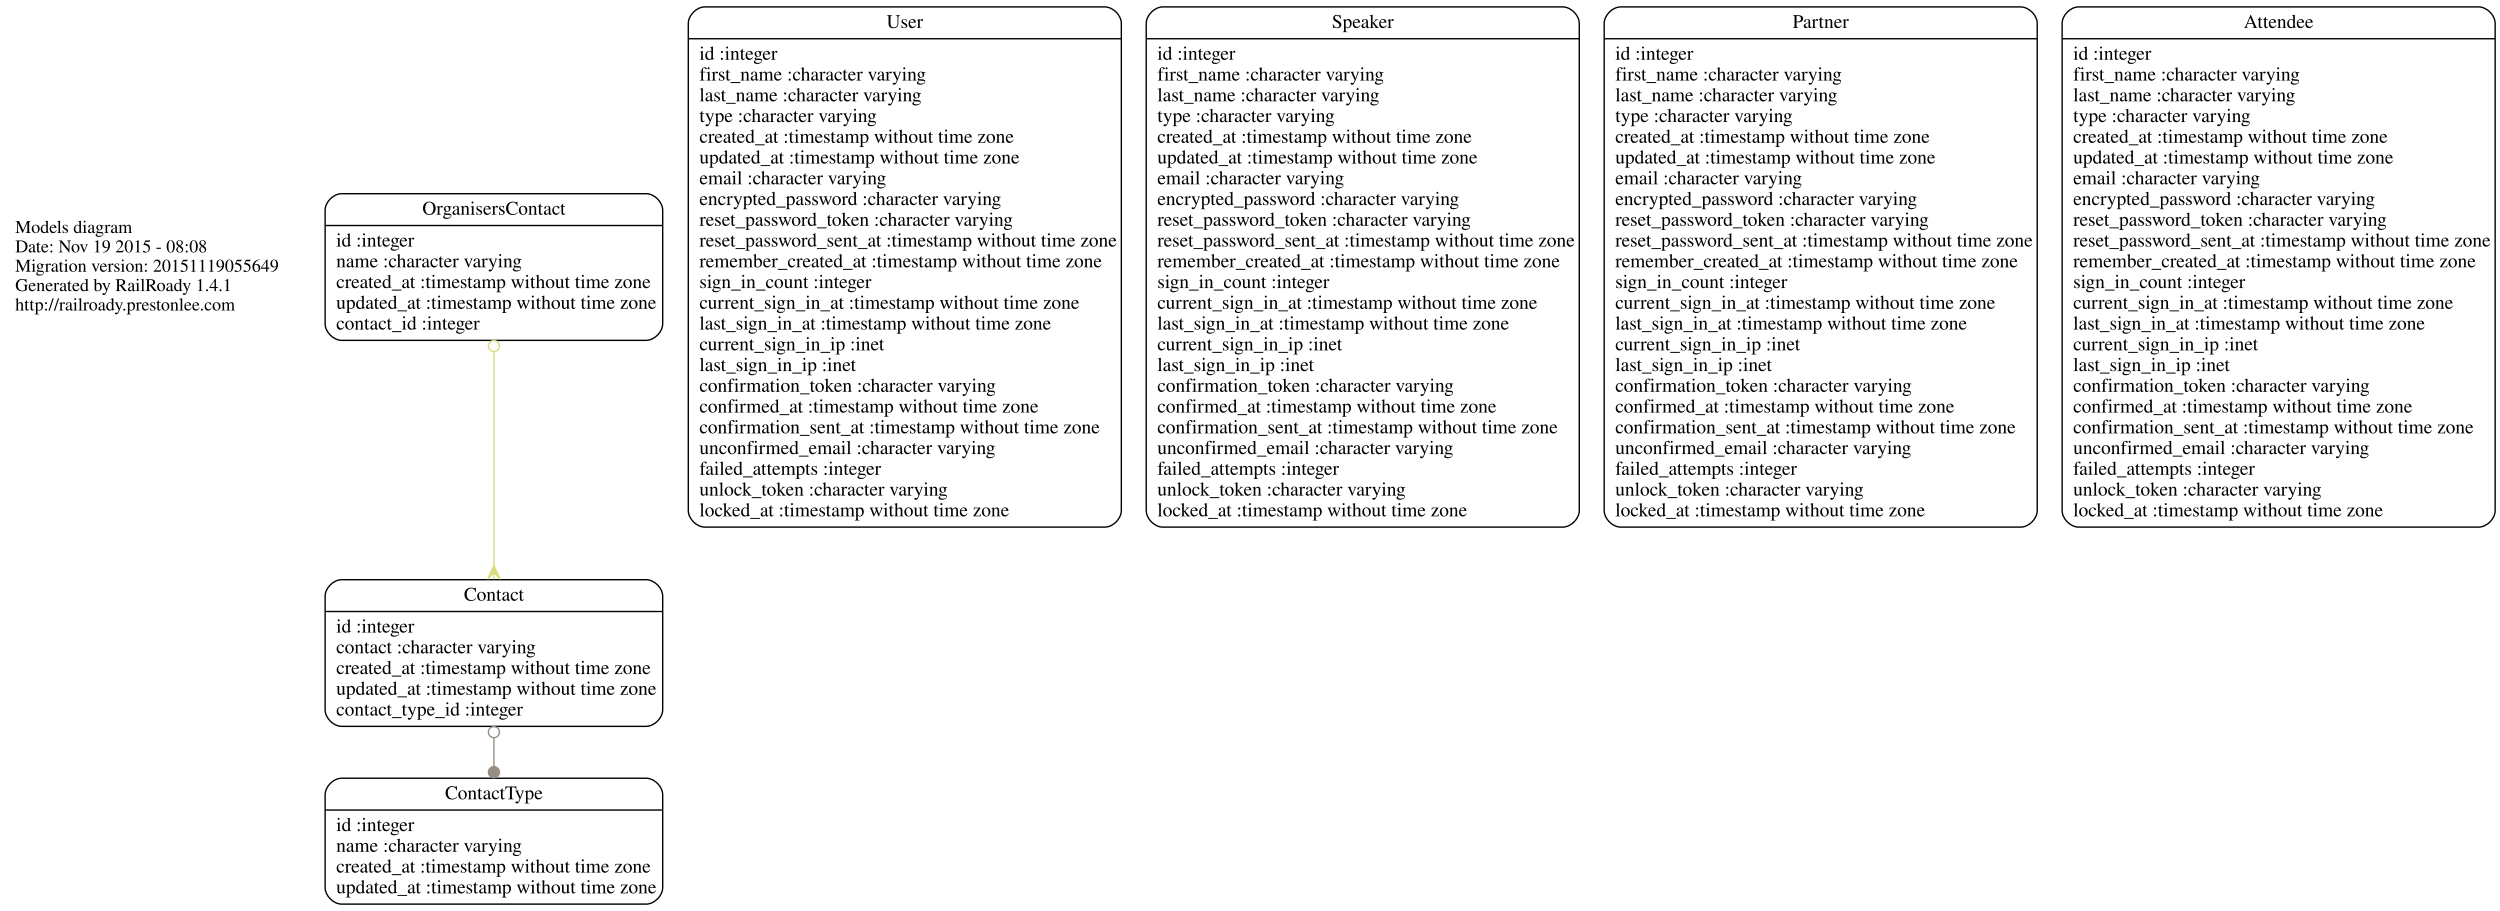
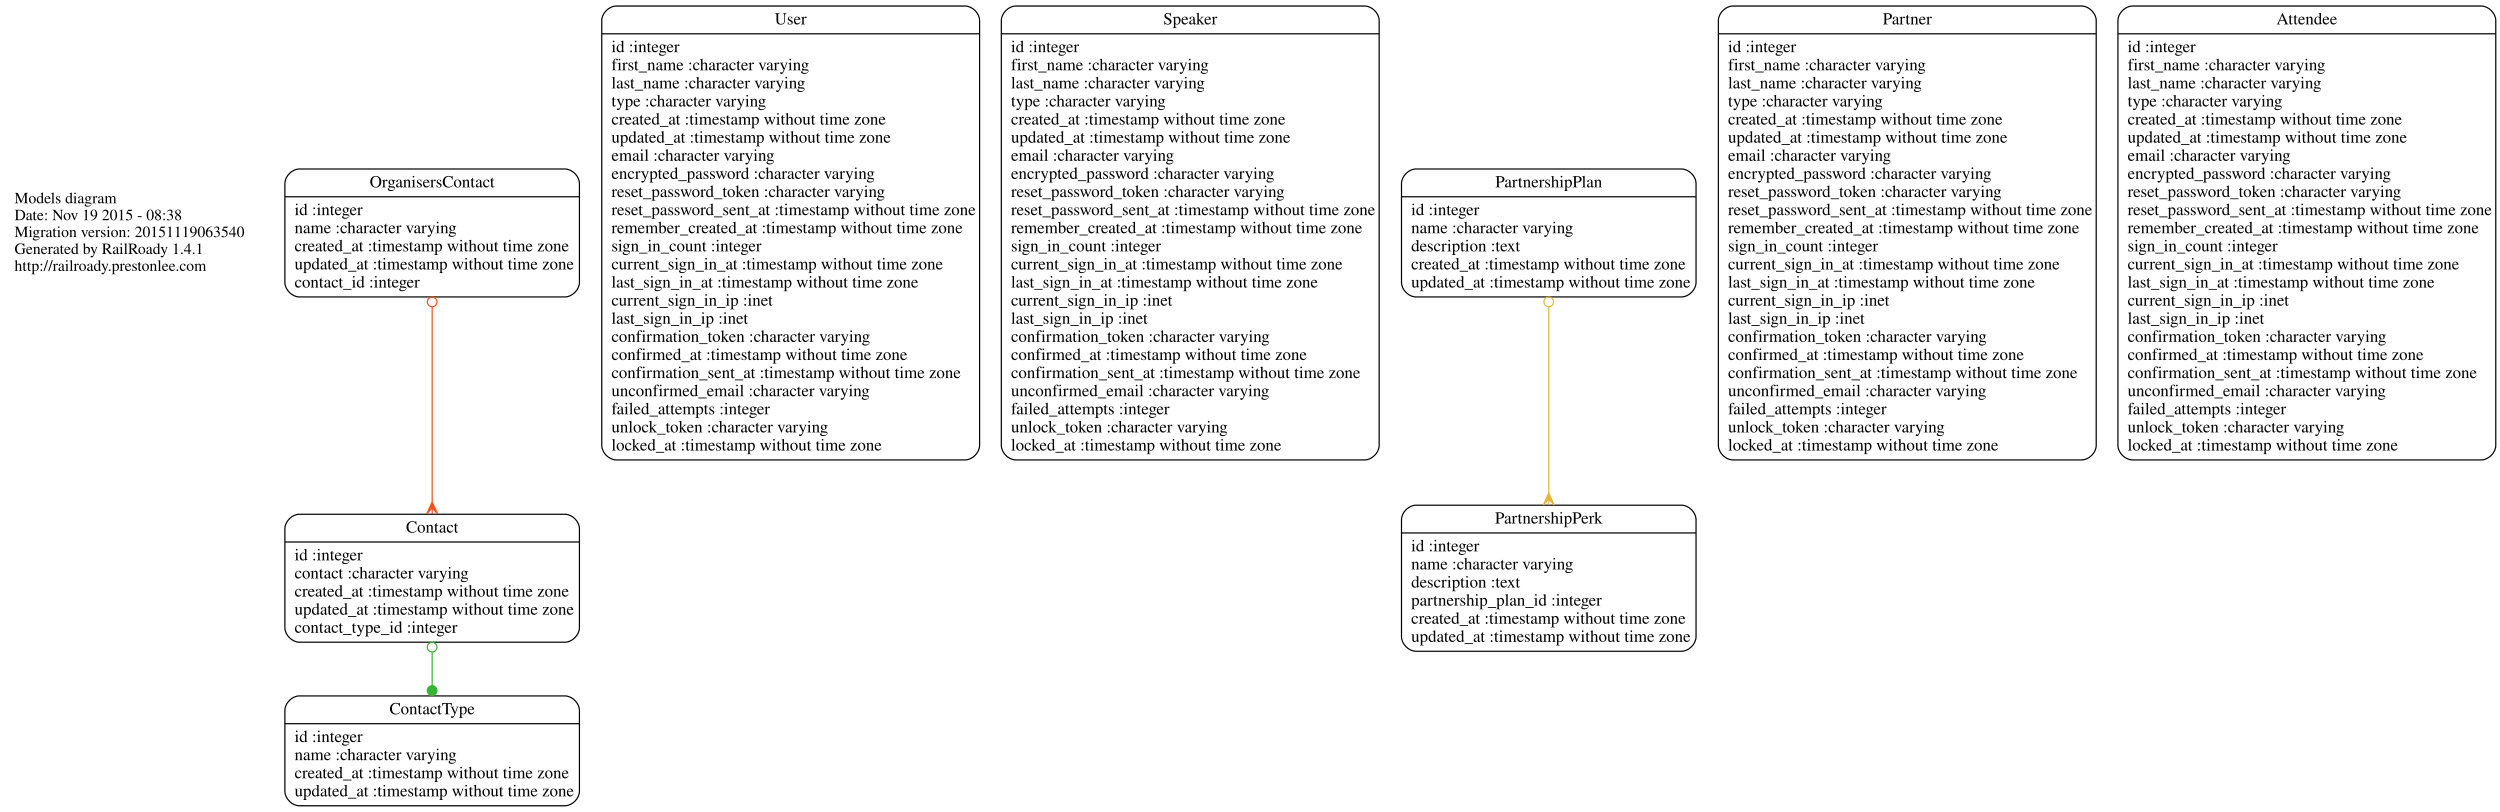
- <svg xmlns="http://www.w3.org/2000/svg" width="1807pt" height="658pt" viewBox="0.00 0.00 1807.00 658.00">
-   <g id="graph0" class="graph" transform="scale(1 1) rotate(0) translate(4 654)">
-     <polygon fill="none" stroke="none" points="-4,4 -4,-654 1803,-654 1803,4 -4,4" />
+ <svg xmlns="http://www.w3.org/2000/svg" width="2071pt" height="672pt" viewBox="0.00 0.00 2071.00 672.00">
+   <g id="graph0" class="graph" transform="scale(1 1) rotate(0) translate(4 668)">
+     <polygon fill="none" stroke="none" points="-4,4 -4,-668 2067,-668 2067,4 -4,4" />
    <g id="node1" class="node">
-       <text text-anchor="start" x="7" y="-485.6" font-family="Times,serif" font-size="13.00">Models diagram</text>
-       <text text-anchor="start" x="7" y="-471.6" font-family="Times,serif" font-size="13.00">Date: Nov 19 2015 - 08:08</text>
-       <text text-anchor="start" x="7" y="-457.6" font-family="Times,serif" font-size="13.00">Migration version: 20151119055649</text>
-       <text text-anchor="start" x="7" y="-443.6" font-family="Times,serif" font-size="13.00">Generated by RailRoady 1.4.1</text>
-       <text text-anchor="start" x="7" y="-429.6" font-family="Times,serif" font-size="13.00">http://railroady.prestonlee.com</text>
+       <text text-anchor="start" x="8" y="-499.6" font-family="Times,serif" font-size="13.00">Models diagram</text>
+       <text text-anchor="start" x="8" y="-485.6" font-family="Times,serif" font-size="13.00">Date: Nov 19 2015 - 08:38</text>
+       <text text-anchor="start" x="8" y="-471.6" font-family="Times,serif" font-size="13.00">Migration version: 20151119063540</text>
+       <text text-anchor="start" x="8" y="-457.6" font-family="Times,serif" font-size="13.00">Generated by RailRoady 1.4.1</text>
+       <text text-anchor="start" x="8" y="-443.6" font-family="Times,serif" font-size="13.00">http://railroady.prestonlee.com</text>
    </g>
    <g id="node2" class="node">
-       <path fill="none" stroke="black" d="M243,-0.5C243,-0.5 463,-0.5 463,-0.5 469,-0.5 475,-6.5 475,-12.5 475,-12.5 475,-79.5 475,-79.5 475,-85.5 469,-91.5 463,-91.5 463,-91.5 243,-91.5 243,-91.5 237,-91.5 231,-85.5 231,-79.5 231,-79.5 231,-12.5 231,-12.5 231,-6.5 237,-0.5 243,-0.5" />
-       <text text-anchor="middle" x="353" y="-76.3" font-family="Times,serif" font-size="14.00">ContactType</text>
-       <polyline fill="none" stroke="black" points="231,-68.5 475,-68.5 " />
-       <text text-anchor="start" x="239" y="-53.3" font-family="Times,serif" font-size="14.00">id :integer</text>
-       <text text-anchor="start" x="239" y="-38.3" font-family="Times,serif" font-size="14.00">name :character varying</text>
-       <text text-anchor="start" x="239" y="-23.3" font-family="Times,serif" font-size="14.00">created_at :timestamp without time zone</text>
-       <text text-anchor="start" x="239" y="-8.3" font-family="Times,serif" font-size="14.00">updated_at :timestamp without time zone</text>
+       <path fill="none" stroke="black" d="M244,-0.5C244,-0.5 464,-0.5 464,-0.5 470,-0.5 476,-6.5 476,-12.5 476,-12.5 476,-79.5 476,-79.5 476,-85.5 470,-91.5 464,-91.5 464,-91.5 244,-91.5 244,-91.5 238,-91.5 232,-85.5 232,-79.5 232,-79.5 232,-12.5 232,-12.5 232,-6.5 238,-0.5 244,-0.5" />
+       <text text-anchor="middle" x="354" y="-76.3" font-family="Times,serif" font-size="14.00">ContactType</text>
+       <polyline fill="none" stroke="black" points="232,-68.5 476,-68.5 " />
+       <text text-anchor="start" x="240" y="-53.3" font-family="Times,serif" font-size="14.00">id :integer</text>
+       <text text-anchor="start" x="240" y="-38.3" font-family="Times,serif" font-size="14.00">name :character varying</text>
+       <text text-anchor="start" x="240" y="-23.3" font-family="Times,serif" font-size="14.00">created_at :timestamp without time zone</text>
+       <text text-anchor="start" x="240" y="-8.3" font-family="Times,serif" font-size="14.00">updated_at :timestamp without time zone</text>
    </g>
    <g id="node3" class="node">
-       <path fill="none" stroke="black" d="M243,-129C243,-129 463,-129 463,-129 469,-129 475,-135 475,-141 475,-141 475,-223 475,-223 475,-229 469,-235 463,-235 463,-235 243,-235 243,-235 237,-235 231,-229 231,-223 231,-223 231,-141 231,-141 231,-135 237,-129 243,-129" />
-       <text text-anchor="middle" x="353" y="-219.8" font-family="Times,serif" font-size="14.00">Contact</text>
-       <polyline fill="none" stroke="black" points="231,-212 475,-212 " />
-       <text text-anchor="start" x="239" y="-196.8" font-family="Times,serif" font-size="14.00">id :integer</text>
-       <text text-anchor="start" x="239" y="-181.8" font-family="Times,serif" font-size="14.00">contact :character varying</text>
-       <text text-anchor="start" x="239" y="-166.8" font-family="Times,serif" font-size="14.00">created_at :timestamp without time zone</text>
-       <text text-anchor="start" x="239" y="-151.8" font-family="Times,serif" font-size="14.00">updated_at :timestamp without time zone</text>
-       <text text-anchor="start" x="239" y="-136.8" font-family="Times,serif" font-size="14.00">contact_type_id :integer</text>
+       <path fill="none" stroke="black" d="M244,-136C244,-136 464,-136 464,-136 470,-136 476,-142 476,-148 476,-148 476,-230 476,-230 476,-236 470,-242 464,-242 464,-242 244,-242 244,-242 238,-242 232,-236 232,-230 232,-230 232,-148 232,-148 232,-142 238,-136 244,-136" />
+       <text text-anchor="middle" x="354" y="-226.8" font-family="Times,serif" font-size="14.00">Contact</text>
+       <polyline fill="none" stroke="black" points="232,-219 476,-219 " />
+       <text text-anchor="start" x="240" y="-203.8" font-family="Times,serif" font-size="14.00">id :integer</text>
+       <text text-anchor="start" x="240" y="-188.8" font-family="Times,serif" font-size="14.00">contact :character varying</text>
+       <text text-anchor="start" x="240" y="-173.8" font-family="Times,serif" font-size="14.00">created_at :timestamp without time zone</text>
+       <text text-anchor="start" x="240" y="-158.8" font-family="Times,serif" font-size="14.00">updated_at :timestamp without time zone</text>
+       <text text-anchor="start" x="240" y="-143.8" font-family="Times,serif" font-size="14.00">contact_type_id :integer</text>
    </g>
    <g id="edge1" class="edge">
-       <path fill="none" stroke="#998e84" d="M353,-120.722C353,-113.901 353,-106.986 353,-100.264" />
-       <ellipse fill="none" stroke="#998e84" cx="353" cy="-124.808" rx="4" ry="4" />
-       <ellipse fill="#998e84" stroke="#998e84" cx="353" cy="-95.873" rx="4" ry="4" />
+       <path fill="none" stroke="#36b433" d="M354,-127.679C354,-118.5 354,-109.085 354,-100.076" />
+       <ellipse fill="none" stroke="#36b433" cx="354" cy="-131.897" rx="4" ry="4" />
+       <ellipse fill="#36b433" stroke="#36b433" cx="354" cy="-95.934" rx="4" ry="4" />
    </g>
    <g id="node4" class="node">
-       <path fill="none" stroke="black" d="M505.5,-273C505.5,-273 794.5,-273 794.5,-273 800.5,-273 806.5,-279 806.5,-285 806.5,-285 806.5,-637 806.5,-637 806.5,-643 800.5,-649 794.5,-649 794.5,-649 505.5,-649 505.5,-649 499.5,-649 493.5,-643 493.5,-637 493.5,-637 493.5,-285 493.5,-285 493.5,-279 499.5,-273 505.5,-273" />
-       <text text-anchor="middle" x="650" y="-633.8" font-family="Times,serif" font-size="14.00">User</text>
-       <polyline fill="none" stroke="black" points="493.5,-626 806.5,-626 " />
-       <text text-anchor="start" x="501.5" y="-610.8" font-family="Times,serif" font-size="14.00">id :integer</text>
-       <text text-anchor="start" x="501.5" y="-595.8" font-family="Times,serif" font-size="14.00">first_name :character varying</text>
-       <text text-anchor="start" x="501.5" y="-580.8" font-family="Times,serif" font-size="14.00">last_name :character varying</text>
-       <text text-anchor="start" x="501.5" y="-565.8" font-family="Times,serif" font-size="14.00">type :character varying</text>
-       <text text-anchor="start" x="501.5" y="-550.8" font-family="Times,serif" font-size="14.00">created_at :timestamp without time zone</text>
-       <text text-anchor="start" x="501.5" y="-535.8" font-family="Times,serif" font-size="14.00">updated_at :timestamp without time zone</text>
-       <text text-anchor="start" x="501.5" y="-520.8" font-family="Times,serif" font-size="14.00">email :character varying</text>
-       <text text-anchor="start" x="501.5" y="-505.8" font-family="Times,serif" font-size="14.00">encrypted_password :character varying</text>
-       <text text-anchor="start" x="501.5" y="-490.8" font-family="Times,serif" font-size="14.00">reset_password_token :character varying</text>
-       <text text-anchor="start" x="501.5" y="-475.8" font-family="Times,serif" font-size="14.00">reset_password_sent_at :timestamp without time zone</text>
-       <text text-anchor="start" x="501.5" y="-460.8" font-family="Times,serif" font-size="14.00">remember_created_at :timestamp without time zone</text>
-       <text text-anchor="start" x="501.5" y="-445.8" font-family="Times,serif" font-size="14.00">sign_in_count :integer</text>
-       <text text-anchor="start" x="501.5" y="-430.8" font-family="Times,serif" font-size="14.00">current_sign_in_at :timestamp without time zone</text>
-       <text text-anchor="start" x="501.5" y="-415.8" font-family="Times,serif" font-size="14.00">last_sign_in_at :timestamp without time zone</text>
-       <text text-anchor="start" x="501.5" y="-400.8" font-family="Times,serif" font-size="14.00">current_sign_in_ip :inet</text>
-       <text text-anchor="start" x="501.5" y="-385.8" font-family="Times,serif" font-size="14.00">last_sign_in_ip :inet</text>
-       <text text-anchor="start" x="501.5" y="-370.8" font-family="Times,serif" font-size="14.00">confirmation_token :character varying</text>
-       <text text-anchor="start" x="501.5" y="-355.8" font-family="Times,serif" font-size="14.00">confirmed_at :timestamp without time zone</text>
-       <text text-anchor="start" x="501.5" y="-340.8" font-family="Times,serif" font-size="14.00">confirmation_sent_at :timestamp without time zone</text>
-       <text text-anchor="start" x="501.5" y="-325.8" font-family="Times,serif" font-size="14.00">unconfirmed_email :character varying</text>
-       <text text-anchor="start" x="501.5" y="-310.8" font-family="Times,serif" font-size="14.00">failed_attempts :integer</text>
-       <text text-anchor="start" x="501.5" y="-295.8" font-family="Times,serif" font-size="14.00">unlock_token :character varying</text>
-       <text text-anchor="start" x="501.5" y="-280.8" font-family="Times,serif" font-size="14.00">locked_at :timestamp without time zone</text>
+       <path fill="none" stroke="black" d="M506.5,-287C506.5,-287 795.5,-287 795.5,-287 801.5,-287 807.5,-293 807.5,-299 807.5,-299 807.5,-651 807.5,-651 807.5,-657 801.5,-663 795.5,-663 795.5,-663 506.5,-663 506.5,-663 500.5,-663 494.5,-657 494.5,-651 494.5,-651 494.5,-299 494.5,-299 494.5,-293 500.5,-287 506.5,-287" />
+       <text text-anchor="middle" x="651" y="-647.8" font-family="Times,serif" font-size="14.00">User</text>
+       <polyline fill="none" stroke="black" points="494.5,-640 807.5,-640 " />
+       <text text-anchor="start" x="502.5" y="-624.8" font-family="Times,serif" font-size="14.00">id :integer</text>
+       <text text-anchor="start" x="502.5" y="-609.8" font-family="Times,serif" font-size="14.00">first_name :character varying</text>
+       <text text-anchor="start" x="502.5" y="-594.8" font-family="Times,serif" font-size="14.00">last_name :character varying</text>
+       <text text-anchor="start" x="502.5" y="-579.8" font-family="Times,serif" font-size="14.00">type :character varying</text>
+       <text text-anchor="start" x="502.5" y="-564.8" font-family="Times,serif" font-size="14.00">created_at :timestamp without time zone</text>
+       <text text-anchor="start" x="502.5" y="-549.8" font-family="Times,serif" font-size="14.00">updated_at :timestamp without time zone</text>
+       <text text-anchor="start" x="502.5" y="-534.8" font-family="Times,serif" font-size="14.00">email :character varying</text>
+       <text text-anchor="start" x="502.5" y="-519.8" font-family="Times,serif" font-size="14.00">encrypted_password :character varying</text>
+       <text text-anchor="start" x="502.5" y="-504.8" font-family="Times,serif" font-size="14.00">reset_password_token :character varying</text>
+       <text text-anchor="start" x="502.5" y="-489.8" font-family="Times,serif" font-size="14.00">reset_password_sent_at :timestamp without time zone</text>
+       <text text-anchor="start" x="502.5" y="-474.8" font-family="Times,serif" font-size="14.00">remember_created_at :timestamp without time zone</text>
+       <text text-anchor="start" x="502.5" y="-459.8" font-family="Times,serif" font-size="14.00">sign_in_count :integer</text>
+       <text text-anchor="start" x="502.5" y="-444.8" font-family="Times,serif" font-size="14.00">current_sign_in_at :timestamp without time zone</text>
+       <text text-anchor="start" x="502.5" y="-429.8" font-family="Times,serif" font-size="14.00">last_sign_in_at :timestamp without time zone</text>
+       <text text-anchor="start" x="502.5" y="-414.8" font-family="Times,serif" font-size="14.00">current_sign_in_ip :inet</text>
+       <text text-anchor="start" x="502.5" y="-399.8" font-family="Times,serif" font-size="14.00">last_sign_in_ip :inet</text>
+       <text text-anchor="start" x="502.5" y="-384.8" font-family="Times,serif" font-size="14.00">confirmation_token :character varying</text>
+       <text text-anchor="start" x="502.5" y="-369.8" font-family="Times,serif" font-size="14.00">confirmed_at :timestamp without time zone</text>
+       <text text-anchor="start" x="502.5" y="-354.8" font-family="Times,serif" font-size="14.00">confirmation_sent_at :timestamp without time zone</text>
+       <text text-anchor="start" x="502.5" y="-339.8" font-family="Times,serif" font-size="14.00">unconfirmed_email :character varying</text>
+       <text text-anchor="start" x="502.5" y="-324.8" font-family="Times,serif" font-size="14.00">failed_attempts :integer</text>
+       <text text-anchor="start" x="502.5" y="-309.8" font-family="Times,serif" font-size="14.00">unlock_token :character varying</text>
+       <text text-anchor="start" x="502.5" y="-294.8" font-family="Times,serif" font-size="14.00">locked_at :timestamp without time zone</text>
    </g>
    <g id="node5" class="node">
-       <path fill="none" stroke="black" d="M836.5,-273C836.5,-273 1125.5,-273 1125.5,-273 1131.5,-273 1137.5,-279 1137.5,-285 1137.5,-285 1137.5,-637 1137.5,-637 1137.5,-643 1131.5,-649 1125.5,-649 1125.5,-649 836.5,-649 836.5,-649 830.5,-649 824.5,-643 824.5,-637 824.5,-637 824.5,-285 824.5,-285 824.5,-279 830.5,-273 836.5,-273" />
-       <text text-anchor="middle" x="981" y="-633.8" font-family="Times,serif" font-size="14.00">Speaker</text>
-       <polyline fill="none" stroke="black" points="824.5,-626 1137.5,-626 " />
-       <text text-anchor="start" x="832.5" y="-610.8" font-family="Times,serif" font-size="14.00">id :integer</text>
-       <text text-anchor="start" x="832.5" y="-595.8" font-family="Times,serif" font-size="14.00">first_name :character varying</text>
-       <text text-anchor="start" x="832.5" y="-580.8" font-family="Times,serif" font-size="14.00">last_name :character varying</text>
-       <text text-anchor="start" x="832.5" y="-565.8" font-family="Times,serif" font-size="14.00">type :character varying</text>
-       <text text-anchor="start" x="832.5" y="-550.8" font-family="Times,serif" font-size="14.00">created_at :timestamp without time zone</text>
-       <text text-anchor="start" x="832.5" y="-535.8" font-family="Times,serif" font-size="14.00">updated_at :timestamp without time zone</text>
-       <text text-anchor="start" x="832.5" y="-520.8" font-family="Times,serif" font-size="14.00">email :character varying</text>
-       <text text-anchor="start" x="832.5" y="-505.8" font-family="Times,serif" font-size="14.00">encrypted_password :character varying</text>
-       <text text-anchor="start" x="832.5" y="-490.8" font-family="Times,serif" font-size="14.00">reset_password_token :character varying</text>
-       <text text-anchor="start" x="832.5" y="-475.8" font-family="Times,serif" font-size="14.00">reset_password_sent_at :timestamp without time zone</text>
-       <text text-anchor="start" x="832.5" y="-460.8" font-family="Times,serif" font-size="14.00">remember_created_at :timestamp without time zone</text>
-       <text text-anchor="start" x="832.5" y="-445.8" font-family="Times,serif" font-size="14.00">sign_in_count :integer</text>
-       <text text-anchor="start" x="832.5" y="-430.8" font-family="Times,serif" font-size="14.00">current_sign_in_at :timestamp without time zone</text>
-       <text text-anchor="start" x="832.5" y="-415.8" font-family="Times,serif" font-size="14.00">last_sign_in_at :timestamp without time zone</text>
-       <text text-anchor="start" x="832.5" y="-400.8" font-family="Times,serif" font-size="14.00">current_sign_in_ip :inet</text>
-       <text text-anchor="start" x="832.5" y="-385.8" font-family="Times,serif" font-size="14.00">last_sign_in_ip :inet</text>
-       <text text-anchor="start" x="832.5" y="-370.8" font-family="Times,serif" font-size="14.00">confirmation_token :character varying</text>
-       <text text-anchor="start" x="832.5" y="-355.8" font-family="Times,serif" font-size="14.00">confirmed_at :timestamp without time zone</text>
-       <text text-anchor="start" x="832.5" y="-340.8" font-family="Times,serif" font-size="14.00">confirmation_sent_at :timestamp without time zone</text>
-       <text text-anchor="start" x="832.5" y="-325.8" font-family="Times,serif" font-size="14.00">unconfirmed_email :character varying</text>
-       <text text-anchor="start" x="832.5" y="-310.8" font-family="Times,serif" font-size="14.00">failed_attempts :integer</text>
-       <text text-anchor="start" x="832.5" y="-295.8" font-family="Times,serif" font-size="14.00">unlock_token :character varying</text>
-       <text text-anchor="start" x="832.5" y="-280.8" font-family="Times,serif" font-size="14.00">locked_at :timestamp without time zone</text>
+       <path fill="none" stroke="black" d="M837.5,-287C837.5,-287 1126.5,-287 1126.5,-287 1132.5,-287 1138.5,-293 1138.5,-299 1138.5,-299 1138.5,-651 1138.5,-651 1138.5,-657 1132.5,-663 1126.5,-663 1126.5,-663 837.5,-663 837.5,-663 831.5,-663 825.5,-657 825.5,-651 825.5,-651 825.5,-299 825.5,-299 825.5,-293 831.5,-287 837.5,-287" />
+       <text text-anchor="middle" x="982" y="-647.8" font-family="Times,serif" font-size="14.00">Speaker</text>
+       <polyline fill="none" stroke="black" points="825.5,-640 1138.5,-640 " />
+       <text text-anchor="start" x="833.5" y="-624.8" font-family="Times,serif" font-size="14.00">id :integer</text>
+       <text text-anchor="start" x="833.5" y="-609.8" font-family="Times,serif" font-size="14.00">first_name :character varying</text>
+       <text text-anchor="start" x="833.5" y="-594.8" font-family="Times,serif" font-size="14.00">last_name :character varying</text>
+       <text text-anchor="start" x="833.5" y="-579.8" font-family="Times,serif" font-size="14.00">type :character varying</text>
+       <text text-anchor="start" x="833.5" y="-564.8" font-family="Times,serif" font-size="14.00">created_at :timestamp without time zone</text>
+       <text text-anchor="start" x="833.5" y="-549.8" font-family="Times,serif" font-size="14.00">updated_at :timestamp without time zone</text>
+       <text text-anchor="start" x="833.5" y="-534.8" font-family="Times,serif" font-size="14.00">email :character varying</text>
+       <text text-anchor="start" x="833.5" y="-519.8" font-family="Times,serif" font-size="14.00">encrypted_password :character varying</text>
+       <text text-anchor="start" x="833.5" y="-504.8" font-family="Times,serif" font-size="14.00">reset_password_token :character varying</text>
+       <text text-anchor="start" x="833.5" y="-489.8" font-family="Times,serif" font-size="14.00">reset_password_sent_at :timestamp without time zone</text>
+       <text text-anchor="start" x="833.5" y="-474.8" font-family="Times,serif" font-size="14.00">remember_created_at :timestamp without time zone</text>
+       <text text-anchor="start" x="833.5" y="-459.8" font-family="Times,serif" font-size="14.00">sign_in_count :integer</text>
+       <text text-anchor="start" x="833.5" y="-444.8" font-family="Times,serif" font-size="14.00">current_sign_in_at :timestamp without time zone</text>
+       <text text-anchor="start" x="833.5" y="-429.8" font-family="Times,serif" font-size="14.00">last_sign_in_at :timestamp without time zone</text>
+       <text text-anchor="start" x="833.5" y="-414.8" font-family="Times,serif" font-size="14.00">current_sign_in_ip :inet</text>
+       <text text-anchor="start" x="833.5" y="-399.8" font-family="Times,serif" font-size="14.00">last_sign_in_ip :inet</text>
+       <text text-anchor="start" x="833.5" y="-384.8" font-family="Times,serif" font-size="14.00">confirmation_token :character varying</text>
+       <text text-anchor="start" x="833.5" y="-369.8" font-family="Times,serif" font-size="14.00">confirmed_at :timestamp without time zone</text>
+       <text text-anchor="start" x="833.5" y="-354.8" font-family="Times,serif" font-size="14.00">confirmation_sent_at :timestamp without time zone</text>
+       <text text-anchor="start" x="833.5" y="-339.8" font-family="Times,serif" font-size="14.00">unconfirmed_email :character varying</text>
+       <text text-anchor="start" x="833.5" y="-324.8" font-family="Times,serif" font-size="14.00">failed_attempts :integer</text>
+       <text text-anchor="start" x="833.5" y="-309.8" font-family="Times,serif" font-size="14.00">unlock_token :character varying</text>
+       <text text-anchor="start" x="833.5" y="-294.8" font-family="Times,serif" font-size="14.00">locked_at :timestamp without time zone</text>
    </g>
    <g id="node6" class="node">
-       <path fill="none" stroke="black" d="M243,-408C243,-408 463,-408 463,-408 469,-408 475,-414 475,-420 475,-420 475,-502 475,-502 475,-508 469,-514 463,-514 463,-514 243,-514 243,-514 237,-514 231,-508 231,-502 231,-502 231,-420 231,-420 231,-414 237,-408 243,-408" />
-       <text text-anchor="middle" x="353" y="-498.8" font-family="Times,serif" font-size="14.00">OrganisersContact</text>
-       <polyline fill="none" stroke="black" points="231,-491 475,-491 " />
-       <text text-anchor="start" x="239" y="-475.8" font-family="Times,serif" font-size="14.00">id :integer</text>
-       <text text-anchor="start" x="239" y="-460.8" font-family="Times,serif" font-size="14.00">name :character varying</text>
-       <text text-anchor="start" x="239" y="-445.8" font-family="Times,serif" font-size="14.00">created_at :timestamp without time zone</text>
-       <text text-anchor="start" x="239" y="-430.8" font-family="Times,serif" font-size="14.00">updated_at :timestamp without time zone</text>
-       <text text-anchor="start" x="239" y="-415.8" font-family="Times,serif" font-size="14.00">contact_id :integer</text>
+       <path fill="none" stroke="black" d="M1169,-422C1169,-422 1389,-422 1389,-422 1395,-422 1401,-428 1401,-434 1401,-434 1401,-516 1401,-516 1401,-522 1395,-528 1389,-528 1389,-528 1169,-528 1169,-528 1163,-528 1157,-522 1157,-516 1157,-516 1157,-434 1157,-434 1157,-428 1163,-422 1169,-422" />
+       <text text-anchor="middle" x="1279" y="-512.8" font-family="Times,serif" font-size="14.00">PartnershipPlan</text>
+       <polyline fill="none" stroke="black" points="1157,-505 1401,-505 " />
+       <text text-anchor="start" x="1165" y="-489.8" font-family="Times,serif" font-size="14.00">id :integer</text>
+       <text text-anchor="start" x="1165" y="-474.8" font-family="Times,serif" font-size="14.00">name :character varying</text>
+       <text text-anchor="start" x="1165" y="-459.8" font-family="Times,serif" font-size="14.00">description :text</text>
+       <text text-anchor="start" x="1165" y="-444.8" font-family="Times,serif" font-size="14.00">created_at :timestamp without time zone</text>
+       <text text-anchor="start" x="1165" y="-429.8" font-family="Times,serif" font-size="14.00">updated_at :timestamp without time zone</text>
+     </g>
+     <g id="node9" class="node">
+       <path fill="none" stroke="black" d="M1169,-128.5C1169,-128.5 1389,-128.5 1389,-128.5 1395,-128.5 1401,-134.5 1401,-140.5 1401,-140.5 1401,-237.5 1401,-237.5 1401,-243.5 1395,-249.5 1389,-249.5 1389,-249.5 1169,-249.5 1169,-249.5 1163,-249.5 1157,-243.5 1157,-237.5 1157,-237.5 1157,-140.5 1157,-140.5 1157,-134.5 1163,-128.5 1169,-128.5" />
+       <text text-anchor="middle" x="1279" y="-234.3" font-family="Times,serif" font-size="14.00">PartnershipPerk</text>
+       <polyline fill="none" stroke="black" points="1157,-226.5 1401,-226.5 " />
+       <text text-anchor="start" x="1165" y="-211.3" font-family="Times,serif" font-size="14.00">id :integer</text>
+       <text text-anchor="start" x="1165" y="-196.3" font-family="Times,serif" font-size="14.00">name :character varying</text>
+       <text text-anchor="start" x="1165" y="-181.3" font-family="Times,serif" font-size="14.00">description :text</text>
+       <text text-anchor="start" x="1165" y="-166.3" font-family="Times,serif" font-size="14.00">partnership_plan_id :integer</text>
+       <text text-anchor="start" x="1165" y="-151.3" font-family="Times,serif" font-size="14.00">created_at :timestamp without time zone</text>
+       <text text-anchor="start" x="1165" y="-136.3" font-family="Times,serif" font-size="14.00">updated_at :timestamp without time zone</text>
    </g>
    <g id="edge2" class="edge">
-       <path fill="none" stroke="#dcdb7a" d="M353,-399.892C353,-354.272 353,-291.732 353,-245.527" />
-       <ellipse fill="none" stroke="#dcdb7a" cx="353" cy="-403.898" rx="4" ry="4" />
-       <polygon fill="#dcdb7a" stroke="#dcdb7a" points="353,-245.338 357.5,-235.338 353,-240.338 353,-235.338 353,-235.338 353,-235.338 353,-240.338 348.5,-235.338 353,-245.338 353,-245.338" />
+       <path fill="none" stroke="#e5b43d" d="M1279,-413.716C1279,-368.657 1279,-306.956 1279,-259.764" />
+       <ellipse fill="none" stroke="#e5b43d" cx="1279" cy="-417.91" rx="4" ry="4" />
+       <polygon fill="#e5b43d" stroke="#e5b43d" points="1279,-259.622 1283.5,-249.622 1279,-254.622 1279,-249.622 1279,-249.622 1279,-249.622 1279,-254.622 1274.5,-249.622 1279,-259.622 1279,-259.622" />
    </g>
    <g id="node7" class="node">
-       <path fill="none" stroke="black" d="M1167.5,-273C1167.5,-273 1456.5,-273 1456.5,-273 1462.5,-273 1468.5,-279 1468.5,-285 1468.5,-285 1468.5,-637 1468.5,-637 1468.5,-643 1462.5,-649 1456.5,-649 1456.5,-649 1167.5,-649 1167.5,-649 1161.5,-649 1155.5,-643 1155.5,-637 1155.5,-637 1155.5,-285 1155.5,-285 1155.5,-279 1161.5,-273 1167.5,-273" />
-       <text text-anchor="middle" x="1312" y="-633.8" font-family="Times,serif" font-size="14.00">Partner</text>
-       <polyline fill="none" stroke="black" points="1155.5,-626 1468.5,-626 " />
-       <text text-anchor="start" x="1163.5" y="-610.8" font-family="Times,serif" font-size="14.00">id :integer</text>
-       <text text-anchor="start" x="1163.5" y="-595.8" font-family="Times,serif" font-size="14.00">first_name :character varying</text>
-       <text text-anchor="start" x="1163.5" y="-580.8" font-family="Times,serif" font-size="14.00">last_name :character varying</text>
-       <text text-anchor="start" x="1163.5" y="-565.8" font-family="Times,serif" font-size="14.00">type :character varying</text>
-       <text text-anchor="start" x="1163.5" y="-550.8" font-family="Times,serif" font-size="14.00">created_at :timestamp without time zone</text>
-       <text text-anchor="start" x="1163.5" y="-535.8" font-family="Times,serif" font-size="14.00">updated_at :timestamp without time zone</text>
-       <text text-anchor="start" x="1163.5" y="-520.8" font-family="Times,serif" font-size="14.00">email :character varying</text>
-       <text text-anchor="start" x="1163.5" y="-505.8" font-family="Times,serif" font-size="14.00">encrypted_password :character varying</text>
-       <text text-anchor="start" x="1163.5" y="-490.8" font-family="Times,serif" font-size="14.00">reset_password_token :character varying</text>
-       <text text-anchor="start" x="1163.5" y="-475.8" font-family="Times,serif" font-size="14.00">reset_password_sent_at :timestamp without time zone</text>
-       <text text-anchor="start" x="1163.5" y="-460.8" font-family="Times,serif" font-size="14.00">remember_created_at :timestamp without time zone</text>
-       <text text-anchor="start" x="1163.5" y="-445.8" font-family="Times,serif" font-size="14.00">sign_in_count :integer</text>
-       <text text-anchor="start" x="1163.5" y="-430.8" font-family="Times,serif" font-size="14.00">current_sign_in_at :timestamp without time zone</text>
-       <text text-anchor="start" x="1163.5" y="-415.8" font-family="Times,serif" font-size="14.00">last_sign_in_at :timestamp without time zone</text>
-       <text text-anchor="start" x="1163.5" y="-400.8" font-family="Times,serif" font-size="14.00">current_sign_in_ip :inet</text>
-       <text text-anchor="start" x="1163.5" y="-385.8" font-family="Times,serif" font-size="14.00">last_sign_in_ip :inet</text>
-       <text text-anchor="start" x="1163.5" y="-370.8" font-family="Times,serif" font-size="14.00">confirmation_token :character varying</text>
-       <text text-anchor="start" x="1163.5" y="-355.8" font-family="Times,serif" font-size="14.00">confirmed_at :timestamp without time zone</text>
-       <text text-anchor="start" x="1163.5" y="-340.8" font-family="Times,serif" font-size="14.00">confirmation_sent_at :timestamp without time zone</text>
-       <text text-anchor="start" x="1163.5" y="-325.8" font-family="Times,serif" font-size="14.00">unconfirmed_email :character varying</text>
-       <text text-anchor="start" x="1163.5" y="-310.8" font-family="Times,serif" font-size="14.00">failed_attempts :integer</text>
-       <text text-anchor="start" x="1163.5" y="-295.8" font-family="Times,serif" font-size="14.00">unlock_token :character varying</text>
-       <text text-anchor="start" x="1163.5" y="-280.8" font-family="Times,serif" font-size="14.00">locked_at :timestamp without time zone</text>
+       <path fill="none" stroke="black" d="M244,-422C244,-422 464,-422 464,-422 470,-422 476,-428 476,-434 476,-434 476,-516 476,-516 476,-522 470,-528 464,-528 464,-528 244,-528 244,-528 238,-528 232,-522 232,-516 232,-516 232,-434 232,-434 232,-428 238,-422 244,-422" />
+       <text text-anchor="middle" x="354" y="-512.8" font-family="Times,serif" font-size="14.00">OrganisersContact</text>
+       <polyline fill="none" stroke="black" points="232,-505 476,-505 " />
+       <text text-anchor="start" x="240" y="-489.8" font-family="Times,serif" font-size="14.00">id :integer</text>
+       <text text-anchor="start" x="240" y="-474.8" font-family="Times,serif" font-size="14.00">name :character varying</text>
+       <text text-anchor="start" x="240" y="-459.8" font-family="Times,serif" font-size="14.00">created_at :timestamp without time zone</text>
+       <text text-anchor="start" x="240" y="-444.8" font-family="Times,serif" font-size="14.00">updated_at :timestamp without time zone</text>
+       <text text-anchor="start" x="240" y="-429.8" font-family="Times,serif" font-size="14.00">contact_id :integer</text>
+     </g>
+     <g id="edge3" class="edge">
+       <path fill="none" stroke="#f35220" d="M354,-413.616C354,-366.21 354,-300.43 354,-252.49" />
+       <ellipse fill="none" stroke="#f35220" cx="354" cy="-417.91" rx="4" ry="4" />
+       <polygon fill="#f35220" stroke="#f35220" points="354,-252.24 358.5,-242.24 354,-247.24 354,-242.24 354,-242.24 354,-242.24 354,-247.24 349.5,-242.24 354,-252.24 354,-252.24" />
    </g>
    <g id="node8" class="node">
-       <path fill="none" stroke="black" d="M1498.5,-273C1498.5,-273 1787.5,-273 1787.5,-273 1793.5,-273 1799.5,-279 1799.5,-285 1799.5,-285 1799.5,-637 1799.5,-637 1799.5,-643 1793.5,-649 1787.5,-649 1787.5,-649 1498.5,-649 1498.5,-649 1492.5,-649 1486.5,-643 1486.5,-637 1486.5,-637 1486.5,-285 1486.5,-285 1486.5,-279 1492.5,-273 1498.5,-273" />
-       <text text-anchor="middle" x="1643" y="-633.8" font-family="Times,serif" font-size="14.00">Attendee</text>
-       <polyline fill="none" stroke="black" points="1486.5,-626 1799.5,-626 " />
-       <text text-anchor="start" x="1494.5" y="-610.8" font-family="Times,serif" font-size="14.00">id :integer</text>
-       <text text-anchor="start" x="1494.5" y="-595.8" font-family="Times,serif" font-size="14.00">first_name :character varying</text>
-       <text text-anchor="start" x="1494.5" y="-580.8" font-family="Times,serif" font-size="14.00">last_name :character varying</text>
-       <text text-anchor="start" x="1494.5" y="-565.8" font-family="Times,serif" font-size="14.00">type :character varying</text>
-       <text text-anchor="start" x="1494.5" y="-550.8" font-family="Times,serif" font-size="14.00">created_at :timestamp without time zone</text>
-       <text text-anchor="start" x="1494.5" y="-535.8" font-family="Times,serif" font-size="14.00">updated_at :timestamp without time zone</text>
-       <text text-anchor="start" x="1494.5" y="-520.8" font-family="Times,serif" font-size="14.00">email :character varying</text>
-       <text text-anchor="start" x="1494.5" y="-505.8" font-family="Times,serif" font-size="14.00">encrypted_password :character varying</text>
-       <text text-anchor="start" x="1494.5" y="-490.8" font-family="Times,serif" font-size="14.00">reset_password_token :character varying</text>
-       <text text-anchor="start" x="1494.5" y="-475.8" font-family="Times,serif" font-size="14.00">reset_password_sent_at :timestamp without time zone</text>
-       <text text-anchor="start" x="1494.5" y="-460.8" font-family="Times,serif" font-size="14.00">remember_created_at :timestamp without time zone</text>
-       <text text-anchor="start" x="1494.5" y="-445.8" font-family="Times,serif" font-size="14.00">sign_in_count :integer</text>
-       <text text-anchor="start" x="1494.5" y="-430.8" font-family="Times,serif" font-size="14.00">current_sign_in_at :timestamp without time zone</text>
-       <text text-anchor="start" x="1494.5" y="-415.8" font-family="Times,serif" font-size="14.00">last_sign_in_at :timestamp without time zone</text>
-       <text text-anchor="start" x="1494.5" y="-400.8" font-family="Times,serif" font-size="14.00">current_sign_in_ip :inet</text>
-       <text text-anchor="start" x="1494.5" y="-385.8" font-family="Times,serif" font-size="14.00">last_sign_in_ip :inet</text>
-       <text text-anchor="start" x="1494.5" y="-370.8" font-family="Times,serif" font-size="14.00">confirmation_token :character varying</text>
-       <text text-anchor="start" x="1494.5" y="-355.8" font-family="Times,serif" font-size="14.00">confirmed_at :timestamp without time zone</text>
-       <text text-anchor="start" x="1494.5" y="-340.8" font-family="Times,serif" font-size="14.00">confirmation_sent_at :timestamp without time zone</text>
-       <text text-anchor="start" x="1494.5" y="-325.8" font-family="Times,serif" font-size="14.00">unconfirmed_email :character varying</text>
-       <text text-anchor="start" x="1494.5" y="-310.8" font-family="Times,serif" font-size="14.00">failed_attempts :integer</text>
-       <text text-anchor="start" x="1494.5" y="-295.8" font-family="Times,serif" font-size="14.00">unlock_token :character varying</text>
-       <text text-anchor="start" x="1494.5" y="-280.8" font-family="Times,serif" font-size="14.00">locked_at :timestamp without time zone</text>
+       <path fill="none" stroke="black" d="M1431.5,-287C1431.5,-287 1720.5,-287 1720.5,-287 1726.5,-287 1732.5,-293 1732.5,-299 1732.5,-299 1732.5,-651 1732.5,-651 1732.5,-657 1726.5,-663 1720.5,-663 1720.5,-663 1431.5,-663 1431.5,-663 1425.5,-663 1419.5,-657 1419.5,-651 1419.5,-651 1419.5,-299 1419.5,-299 1419.5,-293 1425.5,-287 1431.5,-287" />
+       <text text-anchor="middle" x="1576" y="-647.8" font-family="Times,serif" font-size="14.00">Partner</text>
+       <polyline fill="none" stroke="black" points="1419.5,-640 1732.5,-640 " />
+       <text text-anchor="start" x="1427.5" y="-624.8" font-family="Times,serif" font-size="14.00">id :integer</text>
+       <text text-anchor="start" x="1427.5" y="-609.8" font-family="Times,serif" font-size="14.00">first_name :character varying</text>
+       <text text-anchor="start" x="1427.5" y="-594.8" font-family="Times,serif" font-size="14.00">last_name :character varying</text>
+       <text text-anchor="start" x="1427.5" y="-579.8" font-family="Times,serif" font-size="14.00">type :character varying</text>
+       <text text-anchor="start" x="1427.5" y="-564.8" font-family="Times,serif" font-size="14.00">created_at :timestamp without time zone</text>
+       <text text-anchor="start" x="1427.5" y="-549.8" font-family="Times,serif" font-size="14.00">updated_at :timestamp without time zone</text>
+       <text text-anchor="start" x="1427.5" y="-534.8" font-family="Times,serif" font-size="14.00">email :character varying</text>
+       <text text-anchor="start" x="1427.5" y="-519.8" font-family="Times,serif" font-size="14.00">encrypted_password :character varying</text>
+       <text text-anchor="start" x="1427.5" y="-504.8" font-family="Times,serif" font-size="14.00">reset_password_token :character varying</text>
+       <text text-anchor="start" x="1427.5" y="-489.8" font-family="Times,serif" font-size="14.00">reset_password_sent_at :timestamp without time zone</text>
+       <text text-anchor="start" x="1427.5" y="-474.8" font-family="Times,serif" font-size="14.00">remember_created_at :timestamp without time zone</text>
+       <text text-anchor="start" x="1427.5" y="-459.8" font-family="Times,serif" font-size="14.00">sign_in_count :integer</text>
+       <text text-anchor="start" x="1427.5" y="-444.8" font-family="Times,serif" font-size="14.00">current_sign_in_at :timestamp without time zone</text>
+       <text text-anchor="start" x="1427.5" y="-429.8" font-family="Times,serif" font-size="14.00">last_sign_in_at :timestamp without time zone</text>
+       <text text-anchor="start" x="1427.5" y="-414.8" font-family="Times,serif" font-size="14.00">current_sign_in_ip :inet</text>
+       <text text-anchor="start" x="1427.5" y="-399.8" font-family="Times,serif" font-size="14.00">last_sign_in_ip :inet</text>
+       <text text-anchor="start" x="1427.5" y="-384.8" font-family="Times,serif" font-size="14.00">confirmation_token :character varying</text>
+       <text text-anchor="start" x="1427.5" y="-369.8" font-family="Times,serif" font-size="14.00">confirmed_at :timestamp without time zone</text>
+       <text text-anchor="start" x="1427.5" y="-354.8" font-family="Times,serif" font-size="14.00">confirmation_sent_at :timestamp without time zone</text>
+       <text text-anchor="start" x="1427.5" y="-339.8" font-family="Times,serif" font-size="14.00">unconfirmed_email :character varying</text>
+       <text text-anchor="start" x="1427.5" y="-324.8" font-family="Times,serif" font-size="14.00">failed_attempts :integer</text>
+       <text text-anchor="start" x="1427.5" y="-309.8" font-family="Times,serif" font-size="14.00">unlock_token :character varying</text>
+       <text text-anchor="start" x="1427.5" y="-294.8" font-family="Times,serif" font-size="14.00">locked_at :timestamp without time zone</text>
+     </g>
+     <g id="node10" class="node">
+       <path fill="none" stroke="black" d="M1762.5,-287C1762.5,-287 2051.5,-287 2051.5,-287 2057.5,-287 2063.5,-293 2063.5,-299 2063.5,-299 2063.5,-651 2063.5,-651 2063.5,-657 2057.5,-663 2051.5,-663 2051.5,-663 1762.5,-663 1762.5,-663 1756.5,-663 1750.5,-657 1750.5,-651 1750.5,-651 1750.5,-299 1750.5,-299 1750.5,-293 1756.5,-287 1762.5,-287" />
+       <text text-anchor="middle" x="1907" y="-647.8" font-family="Times,serif" font-size="14.00">Attendee</text>
+       <polyline fill="none" stroke="black" points="1750.5,-640 2063.5,-640 " />
+       <text text-anchor="start" x="1758.5" y="-624.8" font-family="Times,serif" font-size="14.00">id :integer</text>
+       <text text-anchor="start" x="1758.5" y="-609.8" font-family="Times,serif" font-size="14.00">first_name :character varying</text>
+       <text text-anchor="start" x="1758.5" y="-594.8" font-family="Times,serif" font-size="14.00">last_name :character varying</text>
+       <text text-anchor="start" x="1758.5" y="-579.8" font-family="Times,serif" font-size="14.00">type :character varying</text>
+       <text text-anchor="start" x="1758.5" y="-564.8" font-family="Times,serif" font-size="14.00">created_at :timestamp without time zone</text>
+       <text text-anchor="start" x="1758.5" y="-549.8" font-family="Times,serif" font-size="14.00">updated_at :timestamp without time zone</text>
+       <text text-anchor="start" x="1758.5" y="-534.8" font-family="Times,serif" font-size="14.00">email :character varying</text>
+       <text text-anchor="start" x="1758.5" y="-519.8" font-family="Times,serif" font-size="14.00">encrypted_password :character varying</text>
+       <text text-anchor="start" x="1758.5" y="-504.8" font-family="Times,serif" font-size="14.00">reset_password_token :character varying</text>
+       <text text-anchor="start" x="1758.5" y="-489.8" font-family="Times,serif" font-size="14.00">reset_password_sent_at :timestamp without time zone</text>
+       <text text-anchor="start" x="1758.5" y="-474.8" font-family="Times,serif" font-size="14.00">remember_created_at :timestamp without time zone</text>
+       <text text-anchor="start" x="1758.5" y="-459.8" font-family="Times,serif" font-size="14.00">sign_in_count :integer</text>
+       <text text-anchor="start" x="1758.5" y="-444.8" font-family="Times,serif" font-size="14.00">current_sign_in_at :timestamp without time zone</text>
+       <text text-anchor="start" x="1758.5" y="-429.8" font-family="Times,serif" font-size="14.00">last_sign_in_at :timestamp without time zone</text>
+       <text text-anchor="start" x="1758.5" y="-414.8" font-family="Times,serif" font-size="14.00">current_sign_in_ip :inet</text>
+       <text text-anchor="start" x="1758.5" y="-399.8" font-family="Times,serif" font-size="14.00">last_sign_in_ip :inet</text>
+       <text text-anchor="start" x="1758.5" y="-384.8" font-family="Times,serif" font-size="14.00">confirmation_token :character varying</text>
+       <text text-anchor="start" x="1758.5" y="-369.8" font-family="Times,serif" font-size="14.00">confirmed_at :timestamp without time zone</text>
+       <text text-anchor="start" x="1758.5" y="-354.8" font-family="Times,serif" font-size="14.00">confirmation_sent_at :timestamp without time zone</text>
+       <text text-anchor="start" x="1758.5" y="-339.8" font-family="Times,serif" font-size="14.00">unconfirmed_email :character varying</text>
+       <text text-anchor="start" x="1758.5" y="-324.8" font-family="Times,serif" font-size="14.00">failed_attempts :integer</text>
+       <text text-anchor="start" x="1758.5" y="-309.8" font-family="Times,serif" font-size="14.00">unlock_token :character varying</text>
+       <text text-anchor="start" x="1758.5" y="-294.8" font-family="Times,serif" font-size="14.00">locked_at :timestamp without time zone</text>
    </g>
  </g>
</svg>
